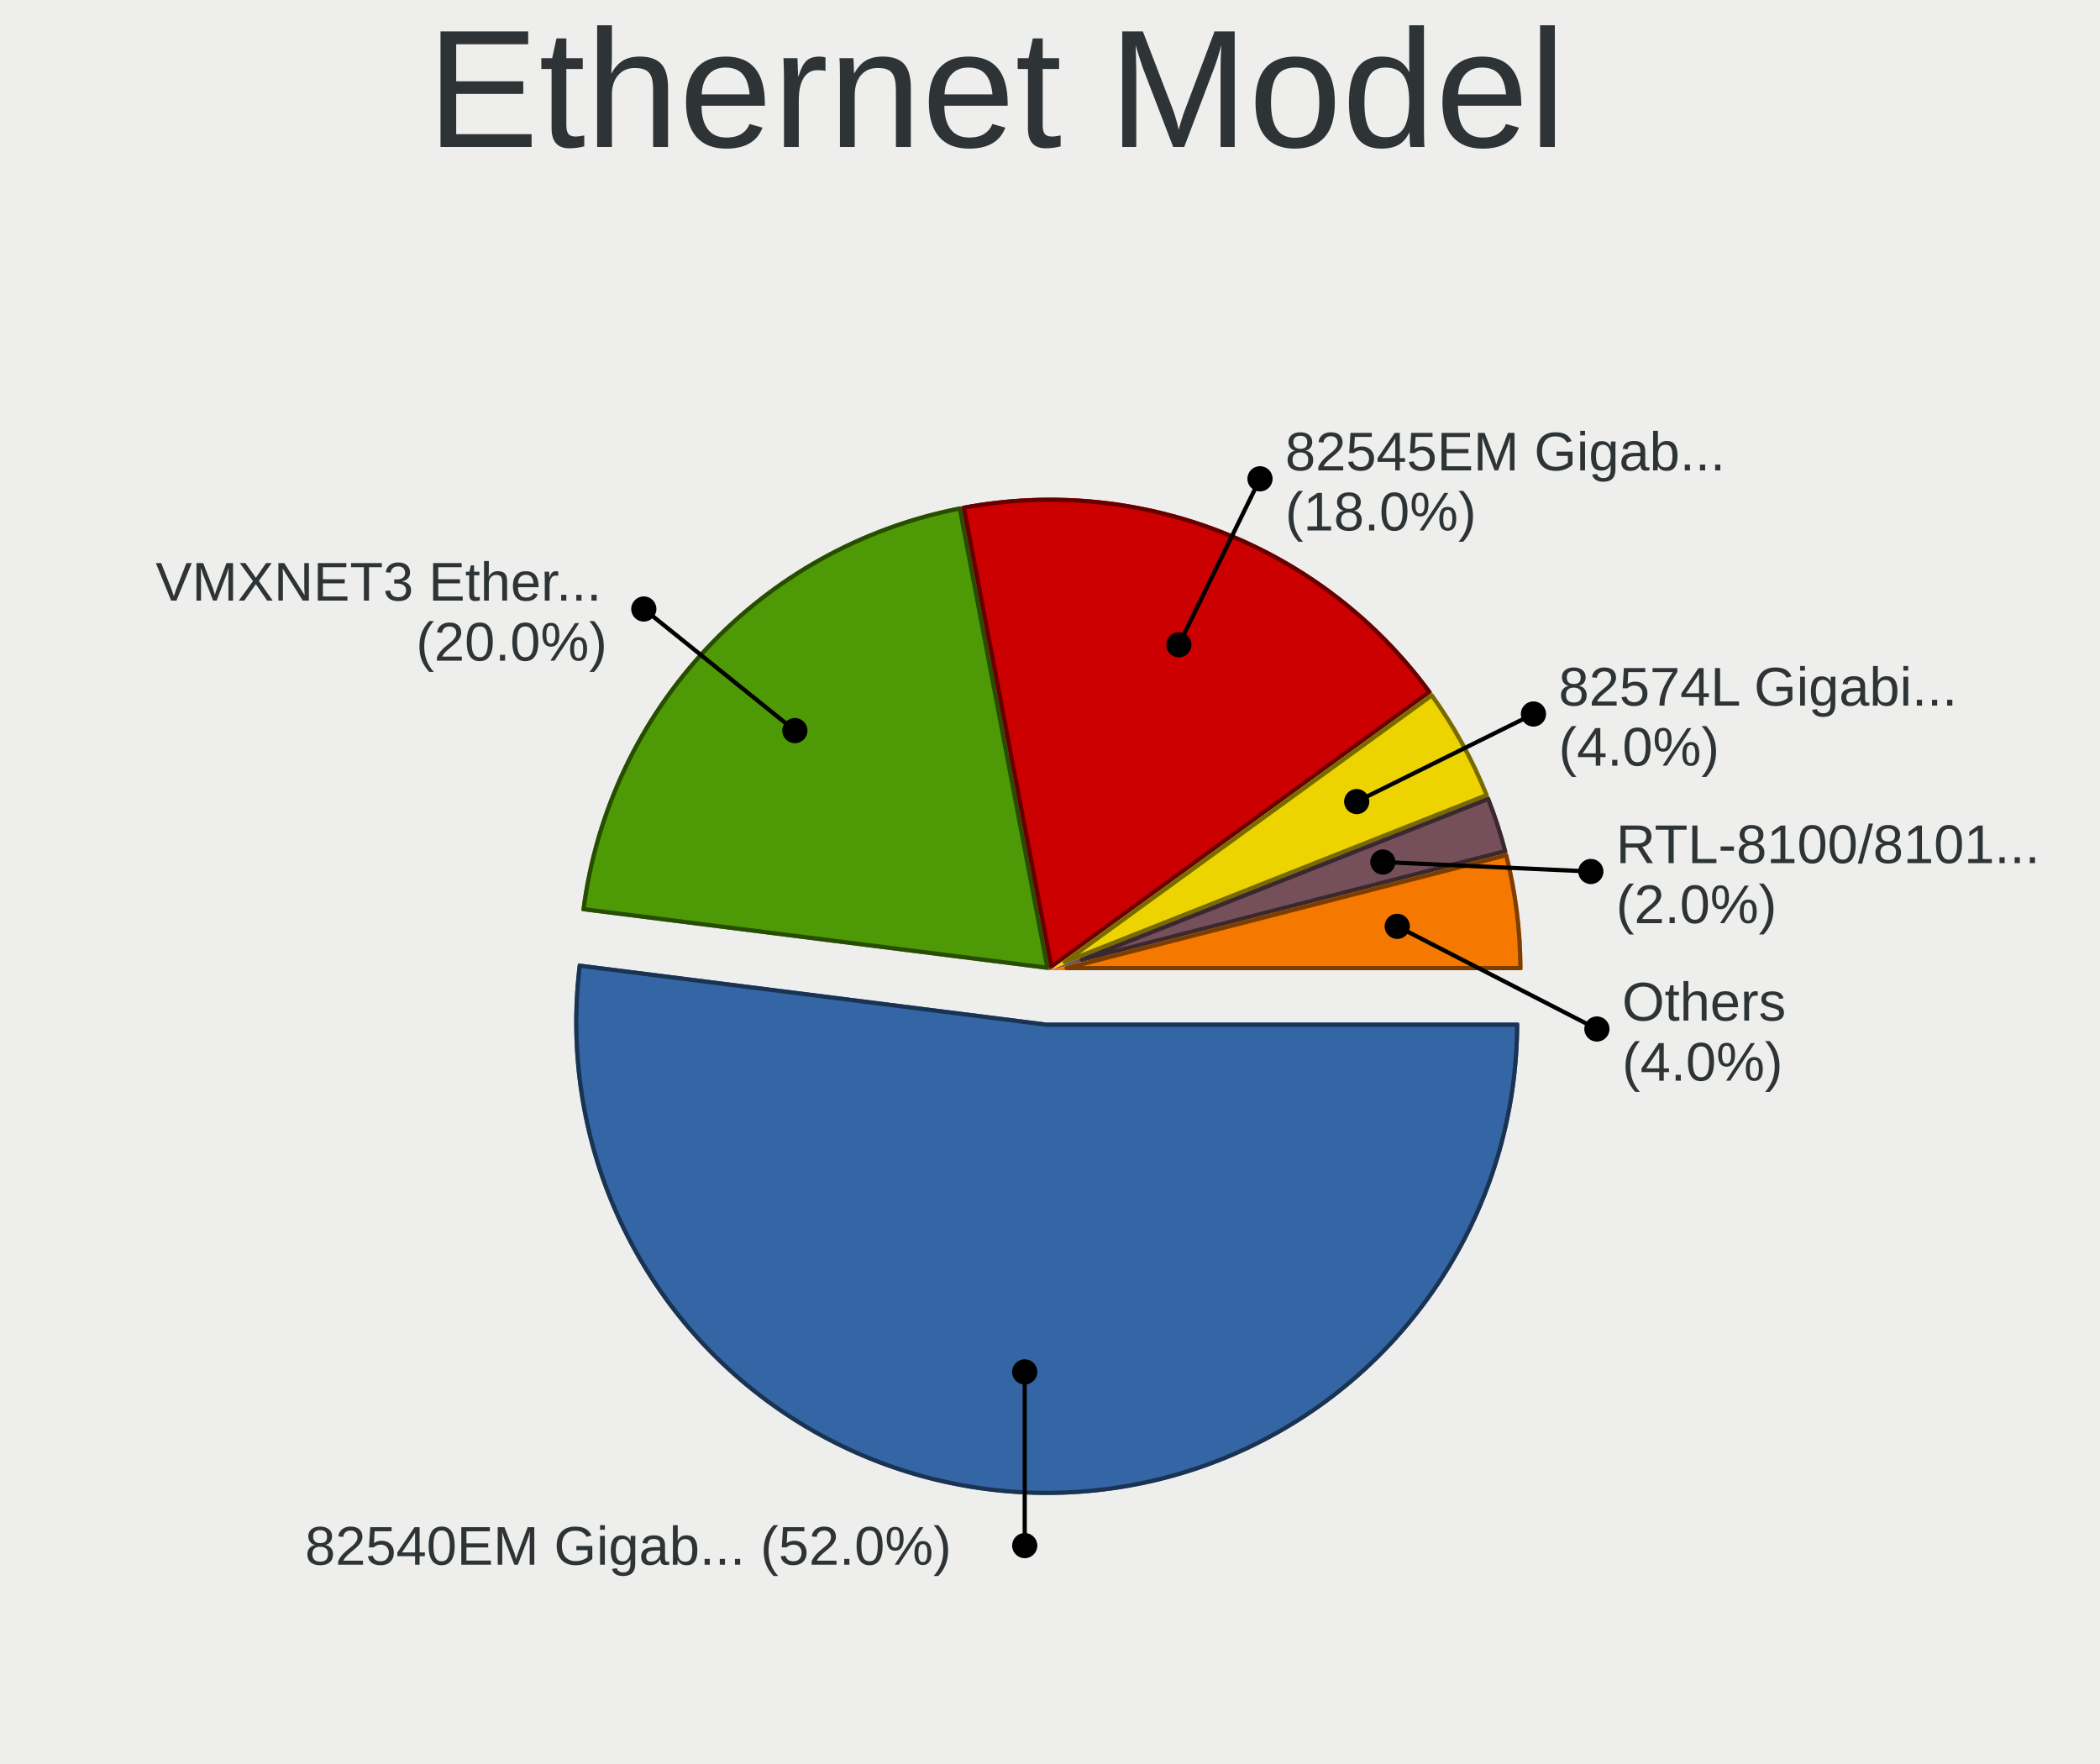
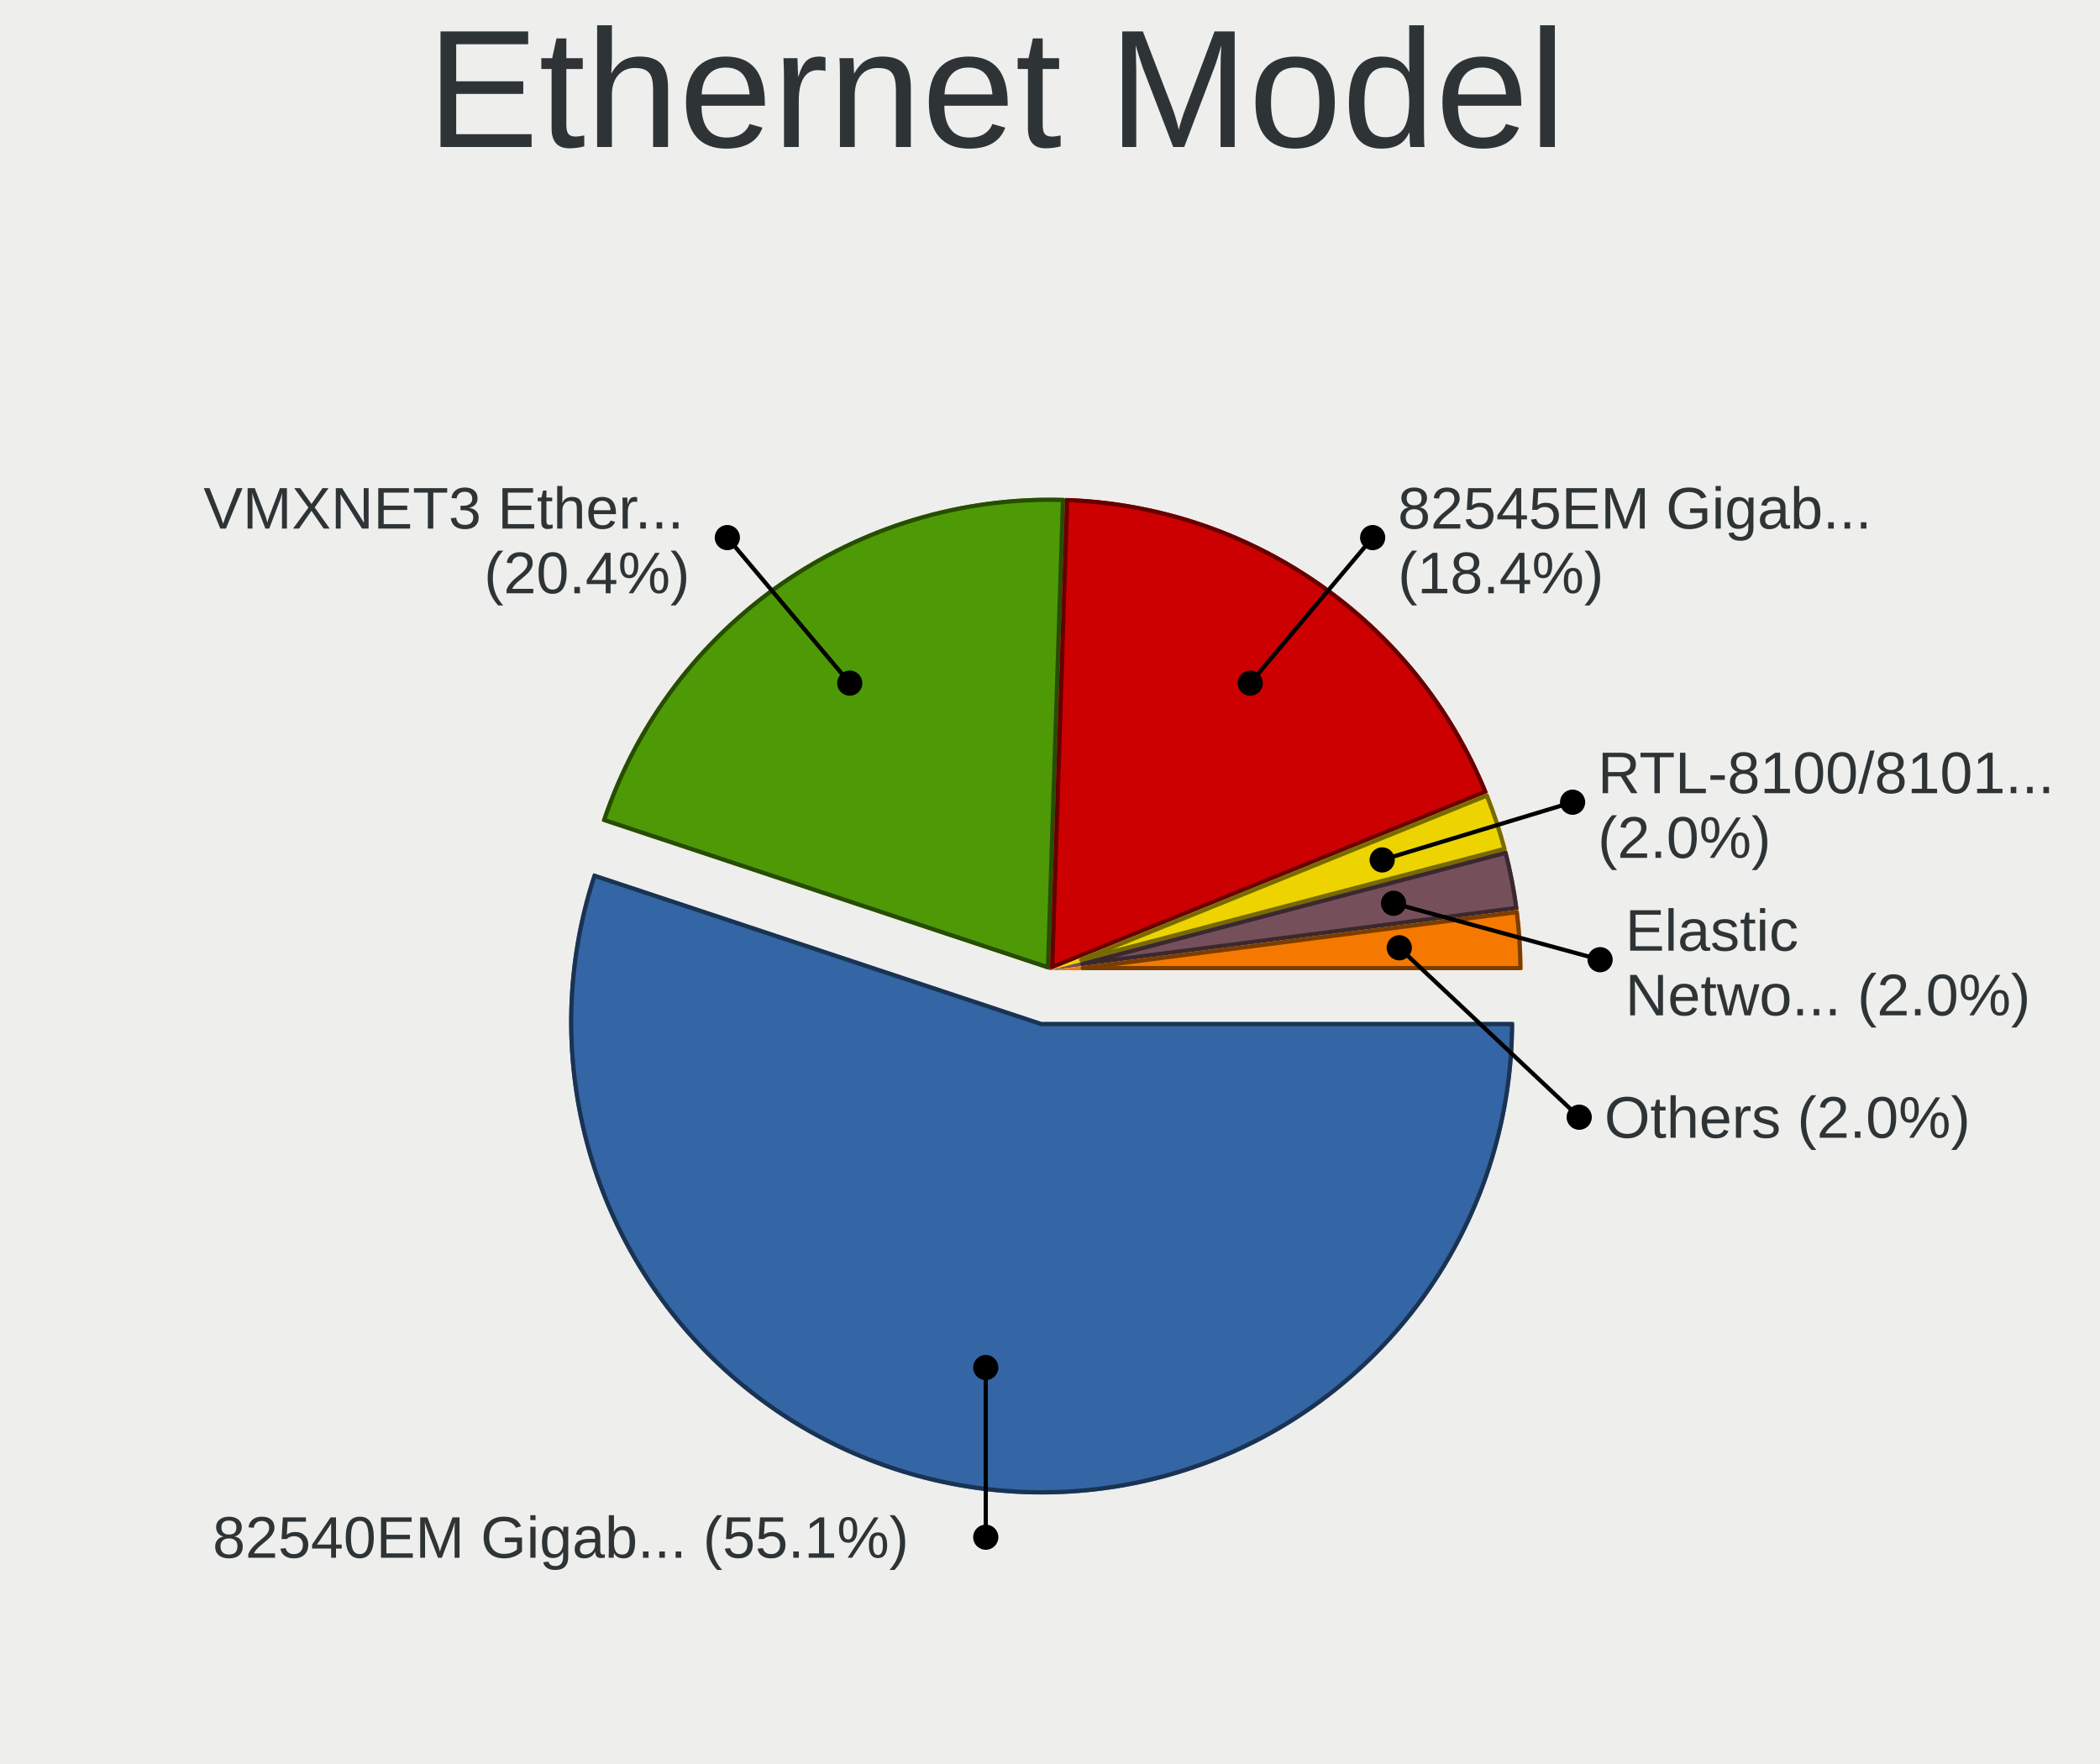
<svg xmlns="http://www.w3.org/2000/svg" width="500" height="420" version="1.0" id="ezcGraph">
  <defs />
  <g id="ezcGraphChart" color-rendering="optimizeQuality" shape-rendering="geometricPrecision" text-rendering="optimizeLegibility">
    <path d=" M 0,420 L 0,0 L 500,0 L 500,420 L 0,420 z " style="fill: #eeeeec; fill-opacity: 1.00; stroke: none;" id="ezcGraphPolygon_1" />
    <path d=" M 0,42 L 0,0 L 500,0 L 500,42 L 0,42 z " style="fill: #000000; fill-opacity: 0.00; stroke: none;" id="ezcGraphPolygon_2" />
-     <path d="M 249.22,243.48 L 361.72,243.48 A 112.50,112.50 0 1,1 137.60,229.38 z" style="fill: #3465a4; fill-opacity: 1.00; stroke: none; cursor: pointer;" id="ezcGraphCircleSector_4" />
-     <path d="M 249.18,243.98 L 361.22,243.98 A 112.00,112.00 0 1,1 138.04,229.93 z" style="fill: none; stroke: #1a3352; stroke-width: 1; stroke-opacity: 1.00; stroke-linecap: round; stroke-linejoin: round;" id="ezcGraphCircleSector_5" />
-     <path d="M 250.00,231.00 L 138.39,216.90 A 112.50,112.50 0 0,1 228.92,120.49 z" style="fill: #4e9a06; fill-opacity: 1.00; stroke: none; cursor: pointer;" id="ezcGraphCircleSector_6" />
-     <path d="M 249.38,230.42 L 138.95,216.47 A 112.00,112.00 0 0,1 228.52,121.08 z" style="fill: none; stroke: #274d03; stroke-width: 1; stroke-opacity: 1.00; stroke-linecap: round; stroke-linejoin: round;" id="ezcGraphCircleSector_7" />
-     <path d="M 250.00,231.00 L 228.92,120.49 A 112.50,112.50 0 0,1 341.01,164.87 z" style="fill: #cc0000; fill-opacity: 1.00; stroke: none; cursor: pointer;" id="ezcGraphCircleSector_8" />
-     <path d="M 250.34,230.13 L 229.50,120.89 A 112.00,112.00 0 0,1 340.32,164.76 z" style="fill: none; stroke: #660000; stroke-width: 1; stroke-opacity: 1.00; stroke-linecap: round; stroke-linejoin: round;" id="ezcGraphCircleSector_9" />
-     <path d="M 250.00,231.00 L 341.01,164.87 A 112.50,112.50 0 0,1 354.60,189.59 z" style="fill: #edd400; fill-opacity: 1.00; stroke: none; cursor: pointer;" id="ezcGraphCircleSector_10" />
-     <path d="M 253.50,229.08 L 340.90,165.57 A 112.00,112.00 0 0,1 353.95,189.31 z" style="fill: none; stroke: #776a00; stroke-width: 1; stroke-opacity: 1.00; stroke-linecap: round; stroke-linejoin: round;" id="ezcGraphCircleSector_11" />
-     <path d="M 250.00,231.00 L 354.60,189.59 A 112.50,112.50 0 0,1 358.97,203.02 z" style="fill: #75505b; fill-opacity: 1.00; stroke: none; cursor: pointer;" id="ezcGraphCircleSector_12" />
-     <path d="M 257.57,228.54 L 354.32,190.23 A 112.00,112.00 0 0,1 358.36,202.66 z" style="fill: none; stroke: #3b282e; stroke-width: 1; stroke-opacity: 1.00; stroke-linecap: round; stroke-linejoin: round;" id="ezcGraphCircleSector_13" />
-     <path d="M 250.00,231.00 L 358.97,203.02 A 112.50,112.50 0 0,1 362.50,231.00 z" style="fill: #f57900; fill-opacity: 1.00; stroke: none;" id="ezcGraphCircleSector_14" />
-     <path d="M 253.96,230.50 L 358.61,203.63 A 112.00,112.00 0 0,1 362.00,230.50 z" style="fill: none; stroke: #7b3d00; stroke-width: 1; stroke-opacity: 1.00; stroke-linecap: round; stroke-linejoin: round;" id="ezcGraphCircleSector_15" />
-     <path d=" M 189.253,173.954 L 153.286,145" style="fill: none; stroke: #000000; stroke-width: 1; stroke-opacity: 1.00; stroke-linecap: round; stroke-linejoin: round;" id="ezcGraphLine_16" />
-     <ellipse cx="189.253" cy="173.954" rx="3" ry="3" style="fill: #000000; fill-opacity: 1.00; stroke: none;" id="ezcGraphCircle_17" />
-     <ellipse cx="153.286" cy="145" rx="3" ry="3" style="fill: #000000; fill-opacity: 1.00; stroke: none;" id="ezcGraphCircle_18" />
-     <path d=" M 243.983,326.644 L 243.983,368" style="fill: none; stroke: #000000; stroke-width: 1; stroke-opacity: 1.00; stroke-linecap: round; stroke-linejoin: round;" id="ezcGraphLine_20" />
-     <ellipse cx="243.983" cy="326.644" rx="3" ry="3" style="fill: #000000; fill-opacity: 1.00; stroke: none;" id="ezcGraphCircle_21" />
-     <ellipse cx="243.983" cy="368" rx="3" ry="3" style="fill: #000000; fill-opacity: 1.00; stroke: none;" id="ezcGraphCircle_22" />
-     <path d=" M 280.677,153.519 L 300,114" style="fill: none; stroke: #000000; stroke-width: 1; stroke-opacity: 1.00; stroke-linecap: round; stroke-linejoin: round;" id="ezcGraphLine_24" />
-     <ellipse cx="280.677" cy="153.519" rx="3" ry="3" style="fill: #000000; fill-opacity: 1.00; stroke: none;" id="ezcGraphCircle_25" />
-     <ellipse cx="300" cy="114" rx="3" ry="3" style="fill: #000000; fill-opacity: 1.00; stroke: none;" id="ezcGraphCircle_26" />
-     <path d=" M 323.026,190.854 L 365.106,170" style="fill: none; stroke: #000000; stroke-width: 1; stroke-opacity: 1.00; stroke-linecap: round; stroke-linejoin: round;" id="ezcGraphLine_28" />
-     <ellipse cx="323.026" cy="190.854" rx="3" ry="3" style="fill: #000000; fill-opacity: 1.00; stroke: none;" id="ezcGraphCircle_29" />
-     <ellipse cx="365.106" cy="170" rx="3" ry="3" style="fill: #000000; fill-opacity: 1.00; stroke: none;" id="ezcGraphCircle_30" />
-     <path d=" M 329.255,205.249 L 378.771,207.5" style="fill: none; stroke: #000000; stroke-width: 1; stroke-opacity: 1.00; stroke-linecap: round; stroke-linejoin: round;" id="ezcGraphLine_32" />
-     <ellipse cx="329.255" cy="205.249" rx="3" ry="3" style="fill: #000000; fill-opacity: 1.00; stroke: none;" id="ezcGraphCircle_33" />
-     <ellipse cx="378.771" cy="207.5" rx="3" ry="3" style="fill: #000000; fill-opacity: 1.00; stroke: none;" id="ezcGraphCircle_34" />
-     <path d=" M 332.676,220.556 L 380.214,245" style="fill: none; stroke: #000000; stroke-width: 1; stroke-opacity: 1.00; stroke-linecap: round; stroke-linejoin: round;" id="ezcGraphLine_36" />
-     <ellipse cx="332.676" cy="220.556" rx="3" ry="3" style="fill: #000000; fill-opacity: 1.00; stroke: none;" id="ezcGraphCircle_37" />
-     <ellipse cx="380.214" cy="245" rx="3" ry="3" style="fill: #000000; fill-opacity: 1.00; stroke: none;" id="ezcGraphCircle_38" />
+     <path d="M 248.01,243.34 L 360.51,243.34 A 112.50,112.50 0 1,1 141.24,207.89 z" style="fill: #3465a4; fill-opacity: 1.00; stroke: none; cursor: pointer;" id="ezcGraphCircleSector_4" />
+     <path d="M 247.92,243.84 L 360.01,243.84 A 112.00,112.00 0 1,1 141.55,208.52 z" style="fill: none; stroke: #1a3352; stroke-width: 1; stroke-opacity: 1.00; stroke-linecap: round; stroke-linejoin: round;" id="ezcGraphCircleSector_5" />
+     <path d="M 250.00,231.00 L 143.23,195.55 A 112.50,112.50 0 0,1 253.61,118.56 z" style="fill: #4e9a06; fill-opacity: 1.00; stroke: none; cursor: pointer;" id="ezcGraphCircleSector_6" />
+     <path d="M 249.52,230.31 L 143.86,195.23 A 112.00,112.00 0 0,1 253.09,119.04 z" style="fill: none; stroke: #274d03; stroke-width: 1; stroke-opacity: 1.00; stroke-linecap: round; stroke-linejoin: round;" id="ezcGraphCircleSector_7" />
+     <path d="M 250.00,231.00 L 253.61,118.56 A 112.50,112.50 0 0,1 354.28,188.78 z" style="fill: #cc0000; fill-opacity: 1.00; stroke: none; cursor: pointer;" id="ezcGraphCircleSector_8" />
+     <path d="M 250.52,230.25 L 254.09,119.07 A 112.00,112.00 0 0,1 353.63,188.51 z" style="fill: none; stroke: #660000; stroke-width: 1; stroke-opacity: 1.00; stroke-linecap: round; stroke-linejoin: round;" id="ezcGraphCircleSector_9" />
+     <path d="M 250.00,231.00 L 354.28,188.78 A 112.50,112.50 0 0,1 358.82,202.46 z" style="fill: #edd400; fill-opacity: 1.00; stroke: none; cursor: pointer;" id="ezcGraphCircleSector_10" />
+     <path d="M 257.41,228.54 L 354.00,189.43 A 112.00,112.00 0 0,1 358.21,202.11 z" style="fill: none; stroke: #776a00; stroke-width: 1; stroke-opacity: 1.00; stroke-linecap: round; stroke-linejoin: round;" id="ezcGraphCircleSector_11" />
+     <path d="M 250.00,231.00 L 358.82,202.46 A 112.50,112.50 0 0,1 361.58,216.61 z" style="fill: #75505b; fill-opacity: 1.00; stroke: none; cursor: pointer;" id="ezcGraphCircleSector_12" />
+     <path d="M 257.66,229.51 L 358.46,203.07 A 112.00,112.00 0 0,1 361.02,216.18 z" style="fill: none; stroke: #3b282e; stroke-width: 1; stroke-opacity: 1.00; stroke-linecap: round; stroke-linejoin: round;" id="ezcGraphCircleSector_13" />
+     <path d="M 250.00,231.00 L 361.58,216.61 A 112.50,112.50 0 0,1 362.50,231.00 z" style="fill: #f57900; fill-opacity: 1.00; stroke: none;" id="ezcGraphCircleSector_14" />
+     <path d="M 257.79,230.50 L 361.14,217.17 A 112.00,112.00 0 0,1 362.00,230.50 z" style="fill: none; stroke: #7b3d00; stroke-width: 1; stroke-opacity: 1.00; stroke-linecap: round; stroke-linejoin: round;" id="ezcGraphCircleSector_15" />
+     <path d=" M 202.324,162.652 L 173.176,128" style="fill: none; stroke: #000000; stroke-width: 1; stroke-opacity: 1.00; stroke-linecap: round; stroke-linejoin: round;" id="ezcGraphLine_16" />
+     <ellipse cx="202.324" cy="162.652" rx="3" ry="3" style="fill: #000000; fill-opacity: 1.00; stroke: none;" id="ezcGraphCircle_17" />
+     <ellipse cx="173.176" cy="128" rx="3" ry="3" style="fill: #000000; fill-opacity: 1.00; stroke: none;" id="ezcGraphCircle_18" />
+     <path d=" M 234.705,325.605 L 234.705,366" style="fill: none; stroke: #000000; stroke-width: 1; stroke-opacity: 1.00; stroke-linecap: round; stroke-linejoin: round;" id="ezcGraphLine_20" />
+     <ellipse cx="234.705" cy="325.605" rx="3" ry="3" style="fill: #000000; fill-opacity: 1.00; stroke: none;" id="ezcGraphCircle_21" />
+     <ellipse cx="234.705" cy="366" rx="3" ry="3" style="fill: #000000; fill-opacity: 1.00; stroke: none;" id="ezcGraphCircle_22" />
+     <path d=" M 297.676,162.652 L 326.824,128" style="fill: none; stroke: #000000; stroke-width: 1; stroke-opacity: 1.00; stroke-linecap: round; stroke-linejoin: round;" id="ezcGraphLine_24" />
+     <ellipse cx="297.676" cy="162.652" rx="3" ry="3" style="fill: #000000; fill-opacity: 1.00; stroke: none;" id="ezcGraphCircle_25" />
+     <ellipse cx="326.824" cy="128" rx="3" ry="3" style="fill: #000000; fill-opacity: 1.00; stroke: none;" id="ezcGraphCircle_26" />
+     <path d=" M 329.088,204.741 L 374.427,191" style="fill: none; stroke: #000000; stroke-width: 1; stroke-opacity: 1.00; stroke-linecap: round; stroke-linejoin: round;" id="ezcGraphLine_28" />
+     <ellipse cx="329.088" cy="204.741" rx="3" ry="3" style="fill: #000000; fill-opacity: 1.00; stroke: none;" id="ezcGraphCircle_29" />
+     <ellipse cx="374.427" cy="191" rx="3" ry="3" style="fill: #000000; fill-opacity: 1.00; stroke: none;" id="ezcGraphCircle_30" />
+     <path d=" M 331.797,215.07 L 380.975,228.5" style="fill: none; stroke: #000000; stroke-width: 1; stroke-opacity: 1.00; stroke-linecap: round; stroke-linejoin: round;" id="ezcGraphLine_32" />
+     <ellipse cx="331.797" cy="215.07" rx="3" ry="3" style="fill: #000000; fill-opacity: 1.00; stroke: none;" id="ezcGraphCircle_33" />
+     <ellipse cx="380.975" cy="228.5" rx="3" ry="3" style="fill: #000000; fill-opacity: 1.00; stroke: none;" id="ezcGraphCircle_34" />
+     <path d=" M 333.162,225.661 L 376,266" style="fill: none; stroke: #000000; stroke-width: 1; stroke-opacity: 1.00; stroke-linecap: round; stroke-linejoin: round;" id="ezcGraphLine_36" />
+     <ellipse cx="333.162" cy="225.661" rx="3" ry="3" style="fill: #000000; fill-opacity: 1.00; stroke: none;" id="ezcGraphCircle_37" />
+     <ellipse cx="376" cy="266" rx="3" ry="3" style="fill: #000000; fill-opacity: 1.00; stroke: none;" id="ezcGraphCircle_38" />
    <g id="ezcGraphTextBox_3">
      <path d=" M 101.1,42 L 101.1,0.5 L 399.4,0.5 L 399.4,42 L 101.1,42 z " style="fill: #ffffff; fill-opacity: 0.00; stroke: none;" id="ezcGraphPolygon_40" />
      <text id="ezcGraphTextBox_3_text" x="101.6" text-length="296.8px" y="35" style="font-size: 40px; font-family: 'Arial'; fill: #2e3436; fill-opacity: 1.00; stroke: none;">Ethernet Model</text>
    </g>
    <g id="ezcGraphTextBox_19" style=" cursor: pointer;">
-       <path d=" M 36.546,159.05 L 36.546,131.45 L 148.286,131.45 L 148.286,159.05 L 36.546,159.05 z " style="fill: #ffffff; fill-opacity: 0.00; stroke: none;" id="ezcGraphPolygon_41" />
-       <text id="ezcGraphTextBox_19_text" x="37.046" text-length="110.24px" y="143" style="font-size: 13px; font-family: 'Arial'; fill: #2e3436; fill-opacity: 1.00; stroke: none;">VMXNET3 Ether...</text>
-       <text id="ezcGraphTextBox_19_text" x="99.056" text-length="48.23px" y="157.3" style="font-size: 13px; font-family: 'Arial'; fill: #2e3436; fill-opacity: 1.00; stroke: none;">(20.0%)</text>
+       <path d=" M 47.956,143.05 L 47.956,113.45 L 168.176,113.45 L 168.176,143.05 L 47.956,143.05 z " style="fill: #ffffff; fill-opacity: 0.00; stroke: none;" id="ezcGraphPolygon_41" />
+       <text id="ezcGraphTextBox_19_text" x="48.456" text-length="118.72px" y="125.85" style="font-size: 14px; font-family: 'Arial'; fill: #2e3436; fill-opacity: 1.00; stroke: none;">VMXNET3 Ether...</text>
+       <text id="ezcGraphTextBox_19_text" x="115.236" text-length="51.94px" y="141.25" style="font-size: 14px; font-family: 'Arial'; fill: #2e3436; fill-opacity: 1.00; stroke: none;">(20.4%)</text>
    </g>
    <g id="ezcGraphTextBox_23" style=" cursor: pointer;">
-       <path d=" M 72.123,375.5 L 72.123,361 L 238.983,361 L 238.983,375.5 L 72.123,375.5 z " style="fill: #ffffff; fill-opacity: 0.00; stroke: none;" id="ezcGraphPolygon_42" />
-       <text id="ezcGraphTextBox_23_text" x="72.623" text-length="165.36px" y="372.55" style="font-size: 13px; font-family: 'Arial'; fill: #2e3436; fill-opacity: 1.00; stroke: none;">82540EM Gigab... (52.0%)</text>
+       <path d=" M 50.125,374 L 50.125,358.5 L 229.705,358.5 L 229.705,374 L 50.125,374 z " style="fill: #ffffff; fill-opacity: 0.00; stroke: none;" id="ezcGraphPolygon_42" />
+       <text id="ezcGraphTextBox_23_text" x="50.625" text-length="178.08px" y="370.9" style="font-size: 14px; font-family: 'Arial'; fill: #2e3436; fill-opacity: 1.00; stroke: none;">82540EM Gigab... (55.1%)</text>
    </g>
    <g id="ezcGraphTextBox_27" style=" cursor: pointer;">
-       <path d=" M 305.5,128.05 L 305.5,100.45 L 417.24,100.45 L 417.24,128.05 L 305.5,128.05 z " style="fill: #ffffff; fill-opacity: 0.00; stroke: none;" id="ezcGraphPolygon_43" />
-       <text id="ezcGraphTextBox_27_text" x="306" text-length="110.24px" y="112" style="font-size: 13px; font-family: 'Arial'; fill: #2e3436; fill-opacity: 1.00; stroke: none;">82545EM Gigab...</text>
-       <text id="ezcGraphTextBox_27_text" x="306" text-length="48.23px" y="126.3" style="font-size: 13px; font-family: 'Arial'; fill: #2e3436; fill-opacity: 1.00; stroke: none;">(18.0%)</text>
+       <path d=" M 332.324,143.05 L 332.324,113.45 L 452.544,113.45 L 452.544,143.05 L 332.324,143.05 z " style="fill: #ffffff; fill-opacity: 0.00; stroke: none;" id="ezcGraphPolygon_43" />
+       <text id="ezcGraphTextBox_27_text" x="332.824" text-length="118.72px" y="125.85" style="font-size: 14px; font-family: 'Arial'; fill: #2e3436; fill-opacity: 1.00; stroke: none;">82545EM Gigab...</text>
+       <text id="ezcGraphTextBox_27_text" x="332.824" text-length="51.94px" y="141.25" style="font-size: 14px; font-family: 'Arial'; fill: #2e3436; fill-opacity: 1.00; stroke: none;">(18.4%)</text>
    </g>
    <g id="ezcGraphTextBox_31" style=" cursor: pointer;">
-       <path d=" M 370.606,184.05 L 370.606,156.45 L 482.346,156.45 L 482.346,184.05 L 370.606,184.05 z " style="fill: #ffffff; fill-opacity: 0.00; stroke: none;" id="ezcGraphPolygon_44" />
-       <text id="ezcGraphTextBox_31_text" x="371.106" text-length="110.24px" y="168" style="font-size: 13px; font-family: 'Arial'; fill: #2e3436; fill-opacity: 1.00; stroke: none;">82574L Gigabi...</text>
-       <text id="ezcGraphTextBox_31_text" x="371.106" text-length="41.34px" y="182.3" style="font-size: 13px; font-family: 'Arial'; fill: #2e3436; fill-opacity: 1.00; stroke: none;">(4.0%)</text>
+       <path d=" M 379.927,206.05 L 379.927,176.45 L 500.147,176.45 L 500.147,206.05 L 379.927,206.05 z " style="fill: #ffffff; fill-opacity: 0.00; stroke: none;" id="ezcGraphPolygon_44" />
+       <text id="ezcGraphTextBox_31_text" x="380.427" text-length="118.72px" y="188.85" style="font-size: 14px; font-family: 'Arial'; fill: #2e3436; fill-opacity: 1.00; stroke: none;">RTL-8100/8101...</text>
+       <text id="ezcGraphTextBox_31_text" x="380.427" text-length="44.52px" y="204.25" style="font-size: 14px; font-family: 'Arial'; fill: #2e3436; fill-opacity: 1.00; stroke: none;">(2.0%)</text>
    </g>
    <g id="ezcGraphTextBox_35" style=" cursor: pointer;">
-       <path d=" M 384.271,221.55 L 384.271,193.95 L 496.011,193.95 L 496.011,221.55 L 384.271,221.55 z " style="fill: #ffffff; fill-opacity: 0.00; stroke: none;" id="ezcGraphPolygon_45" />
-       <text id="ezcGraphTextBox_35_text" x="384.771" text-length="110.24px" y="205.5" style="font-size: 13px; font-family: 'Arial'; fill: #2e3436; fill-opacity: 1.00; stroke: none;">RTL-8100/8101...</text>
-       <text id="ezcGraphTextBox_35_text" x="384.771" text-length="41.34px" y="219.8" style="font-size: 13px; font-family: 'Arial'; fill: #2e3436; fill-opacity: 1.00; stroke: none;">(2.0%)</text>
+       <path d=" M 386.475,243.55 L 386.475,213.95 L 499.275,213.95 L 499.275,243.55 L 386.475,243.55 z " style="fill: #ffffff; fill-opacity: 0.00; stroke: none;" id="ezcGraphPolygon_45" />
+       <text id="ezcGraphTextBox_35_text" x="386.975" text-length="51.94px" y="226.35" style="font-size: 14px; font-family: 'Arial'; fill: #2e3436; fill-opacity: 1.00; stroke: none;">Elastic</text>
+       <text id="ezcGraphTextBox_35_text" x="386.975" text-length="111.3px" y="241.75" style="font-size: 14px; font-family: 'Arial'; fill: #2e3436; fill-opacity: 1.00; stroke: none;">Netwo... (2.0%)</text>
    </g>
    <g id="ezcGraphTextBox_39">
-       <path d=" M 385.714,259.05 L 385.714,231.45 L 428.553,231.45 L 428.553,259.05 L 385.714,259.05 z " style="fill: #ffffff; fill-opacity: 0.00; stroke: none;" id="ezcGraphPolygon_46" />
-       <text id="ezcGraphTextBox_39_text" x="386.214" text-length="41.34px" y="243" style="font-size: 13px; font-family: 'Arial'; fill: #2e3436; fill-opacity: 1.00; stroke: none;">Others</text>
-       <text id="ezcGraphTextBox_39_text" x="386.214" text-length="41.34px" y="257.3" style="font-size: 13px; font-family: 'Arial'; fill: #2e3436; fill-opacity: 1.00; stroke: none;">(4.0%)</text>
+       <path d=" M 381.5,274 L 381.5,258.5 L 479.46,258.5 L 479.46,274 L 381.5,274 z " style="fill: #ffffff; fill-opacity: 0.00; stroke: none;" id="ezcGraphPolygon_46" />
+       <text id="ezcGraphTextBox_39_text" x="382" text-length="96.46px" y="270.9" style="font-size: 14px; font-family: 'Arial'; fill: #2e3436; fill-opacity: 1.00; stroke: none;">Others (2.0%)</text>
    </g>
  </g>
</svg>
